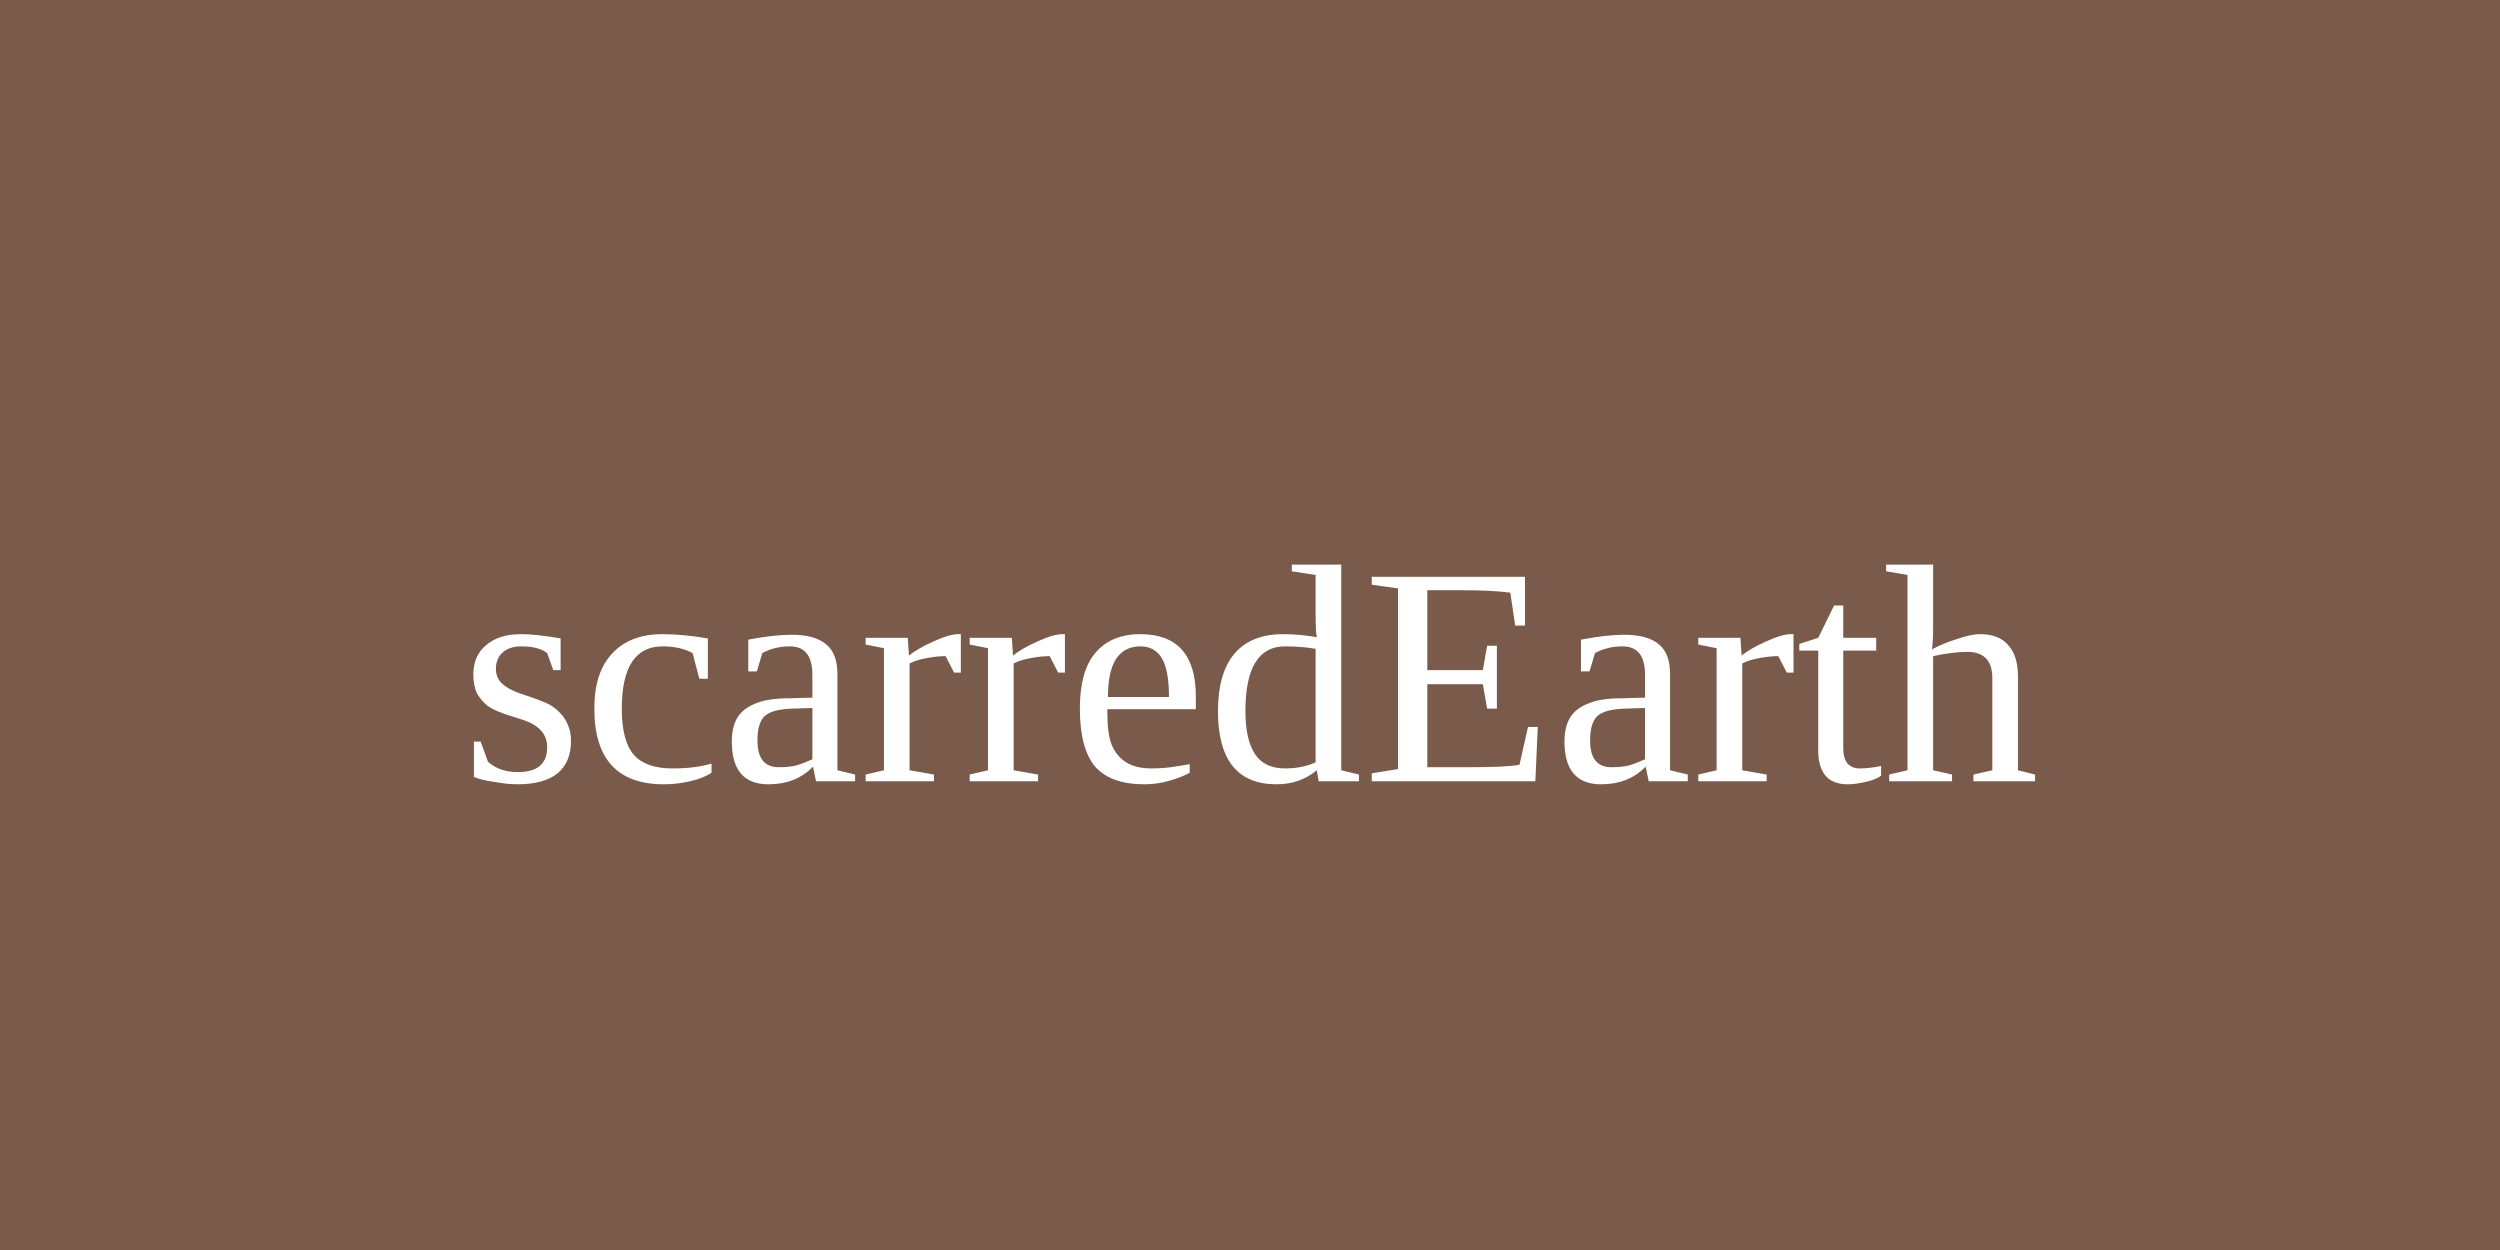
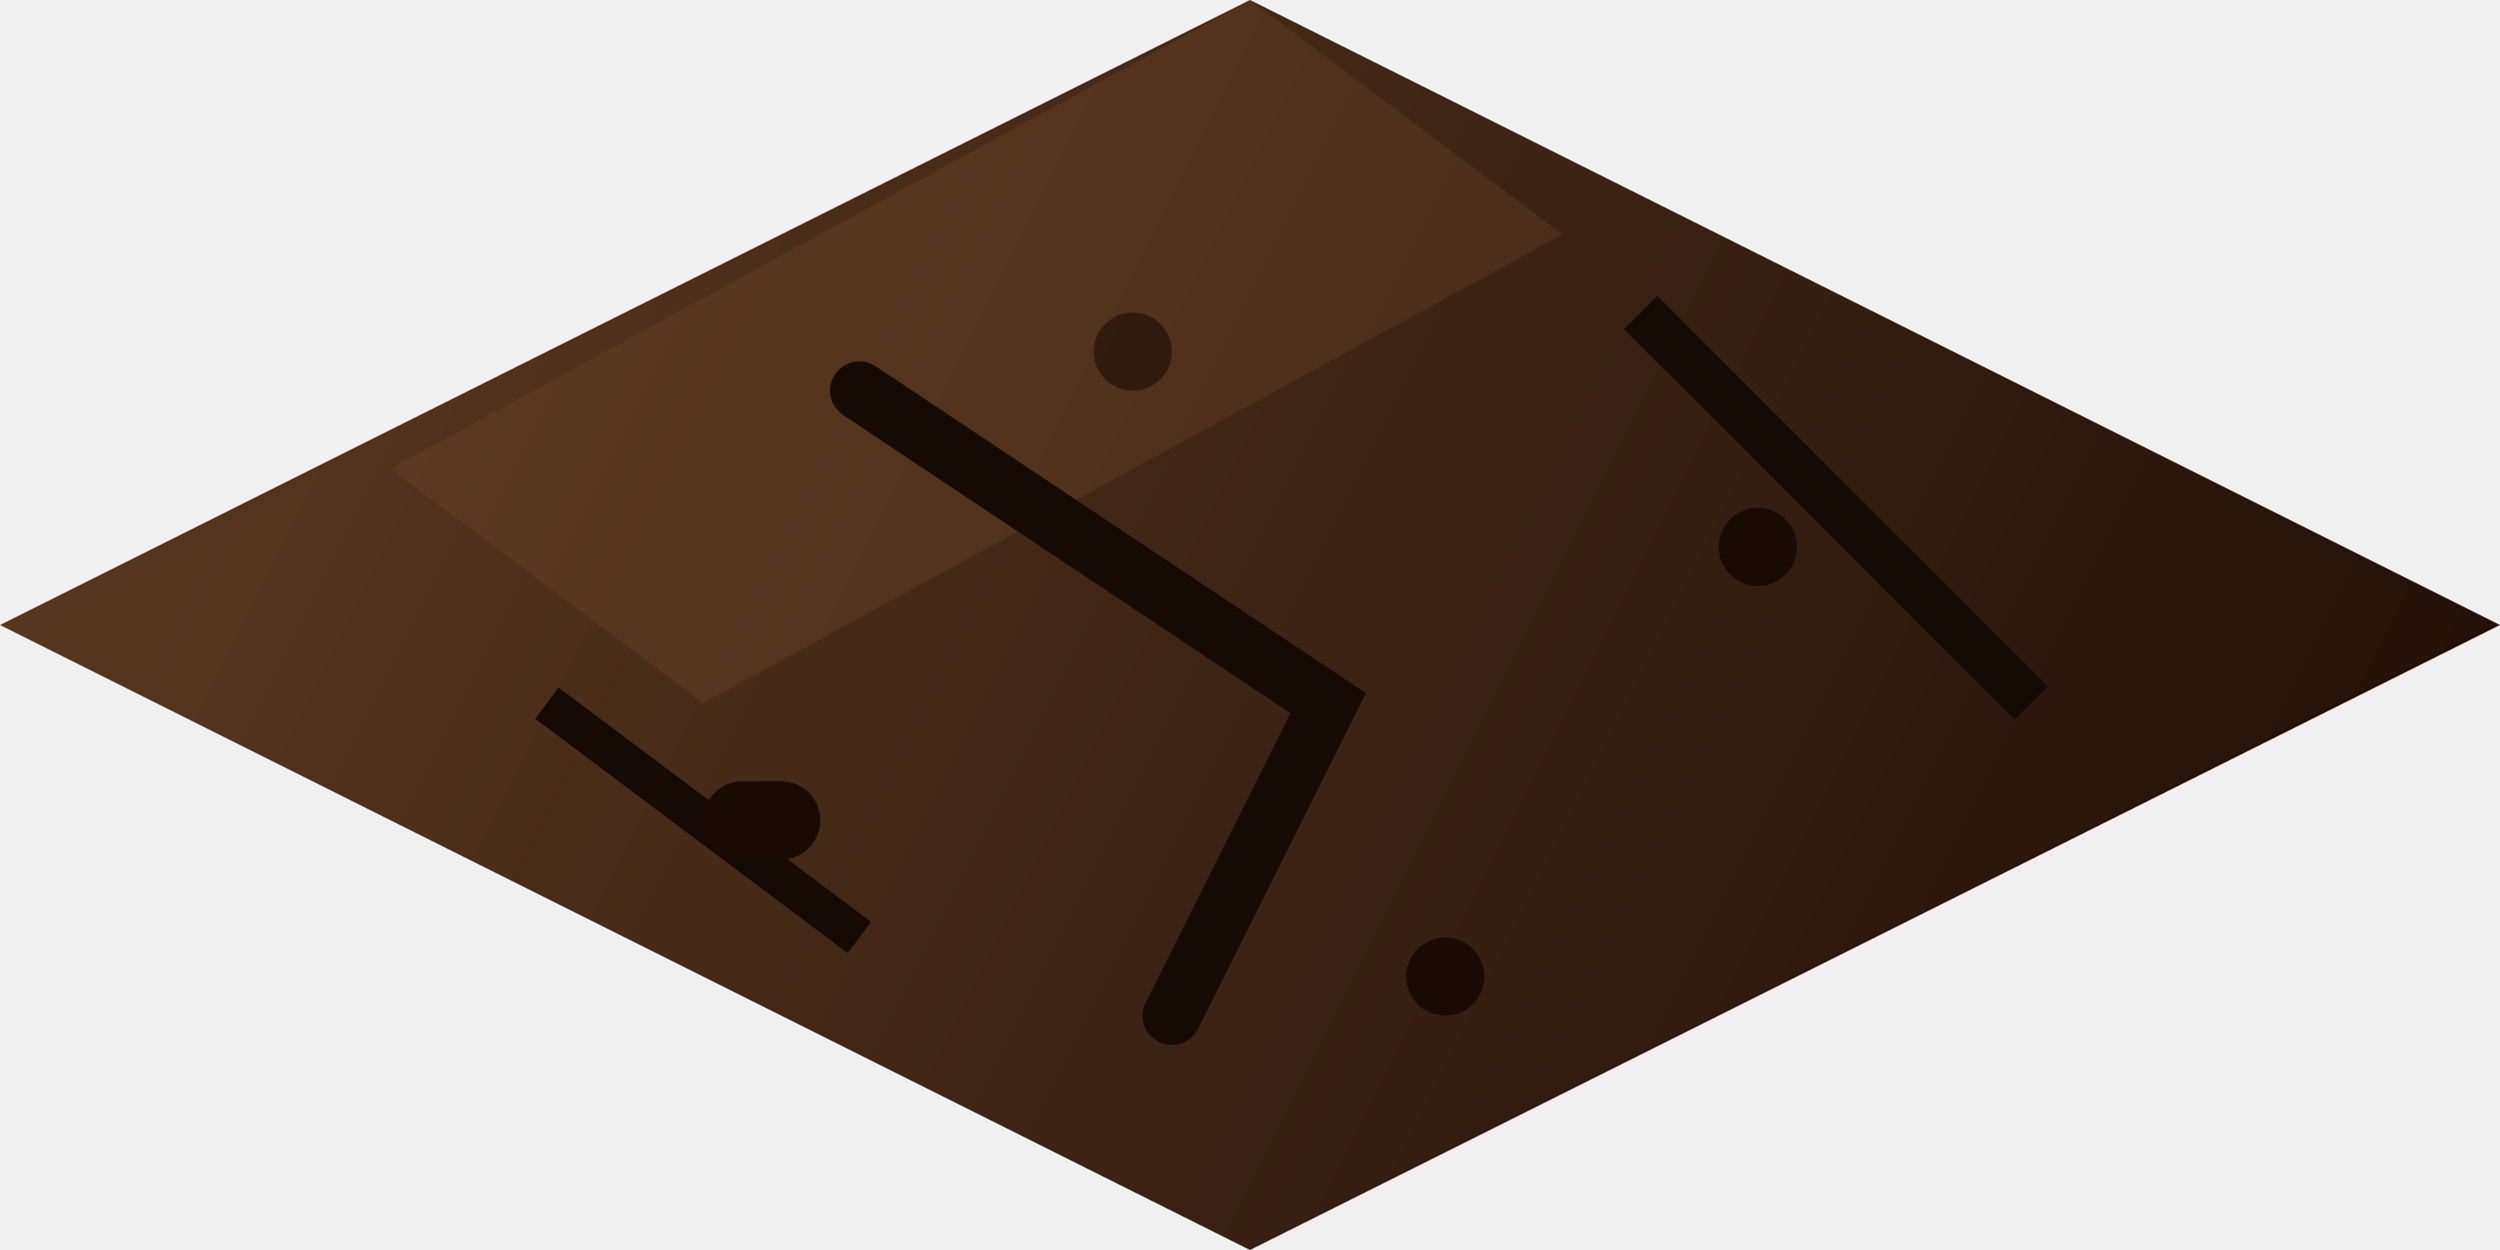
<svg xmlns="http://www.w3.org/2000/svg" viewBox="0 0 64 32" width="64" height="32">
-   <rect width="64" height="32" fill="#7a5a4a" />
-   <text x="32" y="20" font-size="8" text-anchor="middle" fill="#ffffff">scarredEarth</text>
+   <defs>
+     <linearGradient id="g" x1="0" y1="0" x2="64" y2="32" gradientUnits="userSpaceOnUse">
+       <stop offset="0%" stop-color="#5E3C22" />
+       <stop offset="100%" stop-color="#1E0C06" />
+     </linearGradient>
+     <clipPath id="d">
+       <polygon points="32,0 64,16 32,32 0,16" />
+     </clipPath>
+   </defs>
+   <polygon points="32,0 64,16 32,32 0,16" fill="url(#g)" />
+   <g clip-path="url(#d)">
+     <polygon points="32,0 10,12 18,18 40,6" fill="#7A5030" opacity="0.25" />
+     <path d="M22 10 L34 18 L30 26" stroke="#160A04" stroke-width="1.5" fill="none" stroke-linecap="round" />
+     <path d="M42 8 L52 18" stroke="#160A04" stroke-width="1.2" fill="none" />
+     <path d="M14 18 L22 24" stroke="#160A04" stroke-width="1" fill="none" />
+     <rect x="18" y="20" width="3" height="2" rx="1" fill="#1A0A04" />
+     <rect x="44" y="13" width="2" height="2" rx="1" fill="#1A0A04" />
+     <rect x="36" y="24" width="2" height="2" rx="1" fill="#1A0A04" />
+     <rect x="28" y="8" width="2" height="2" rx="1" fill="#1A0A04" opacity="0.6" />
+   </g>
</svg>
